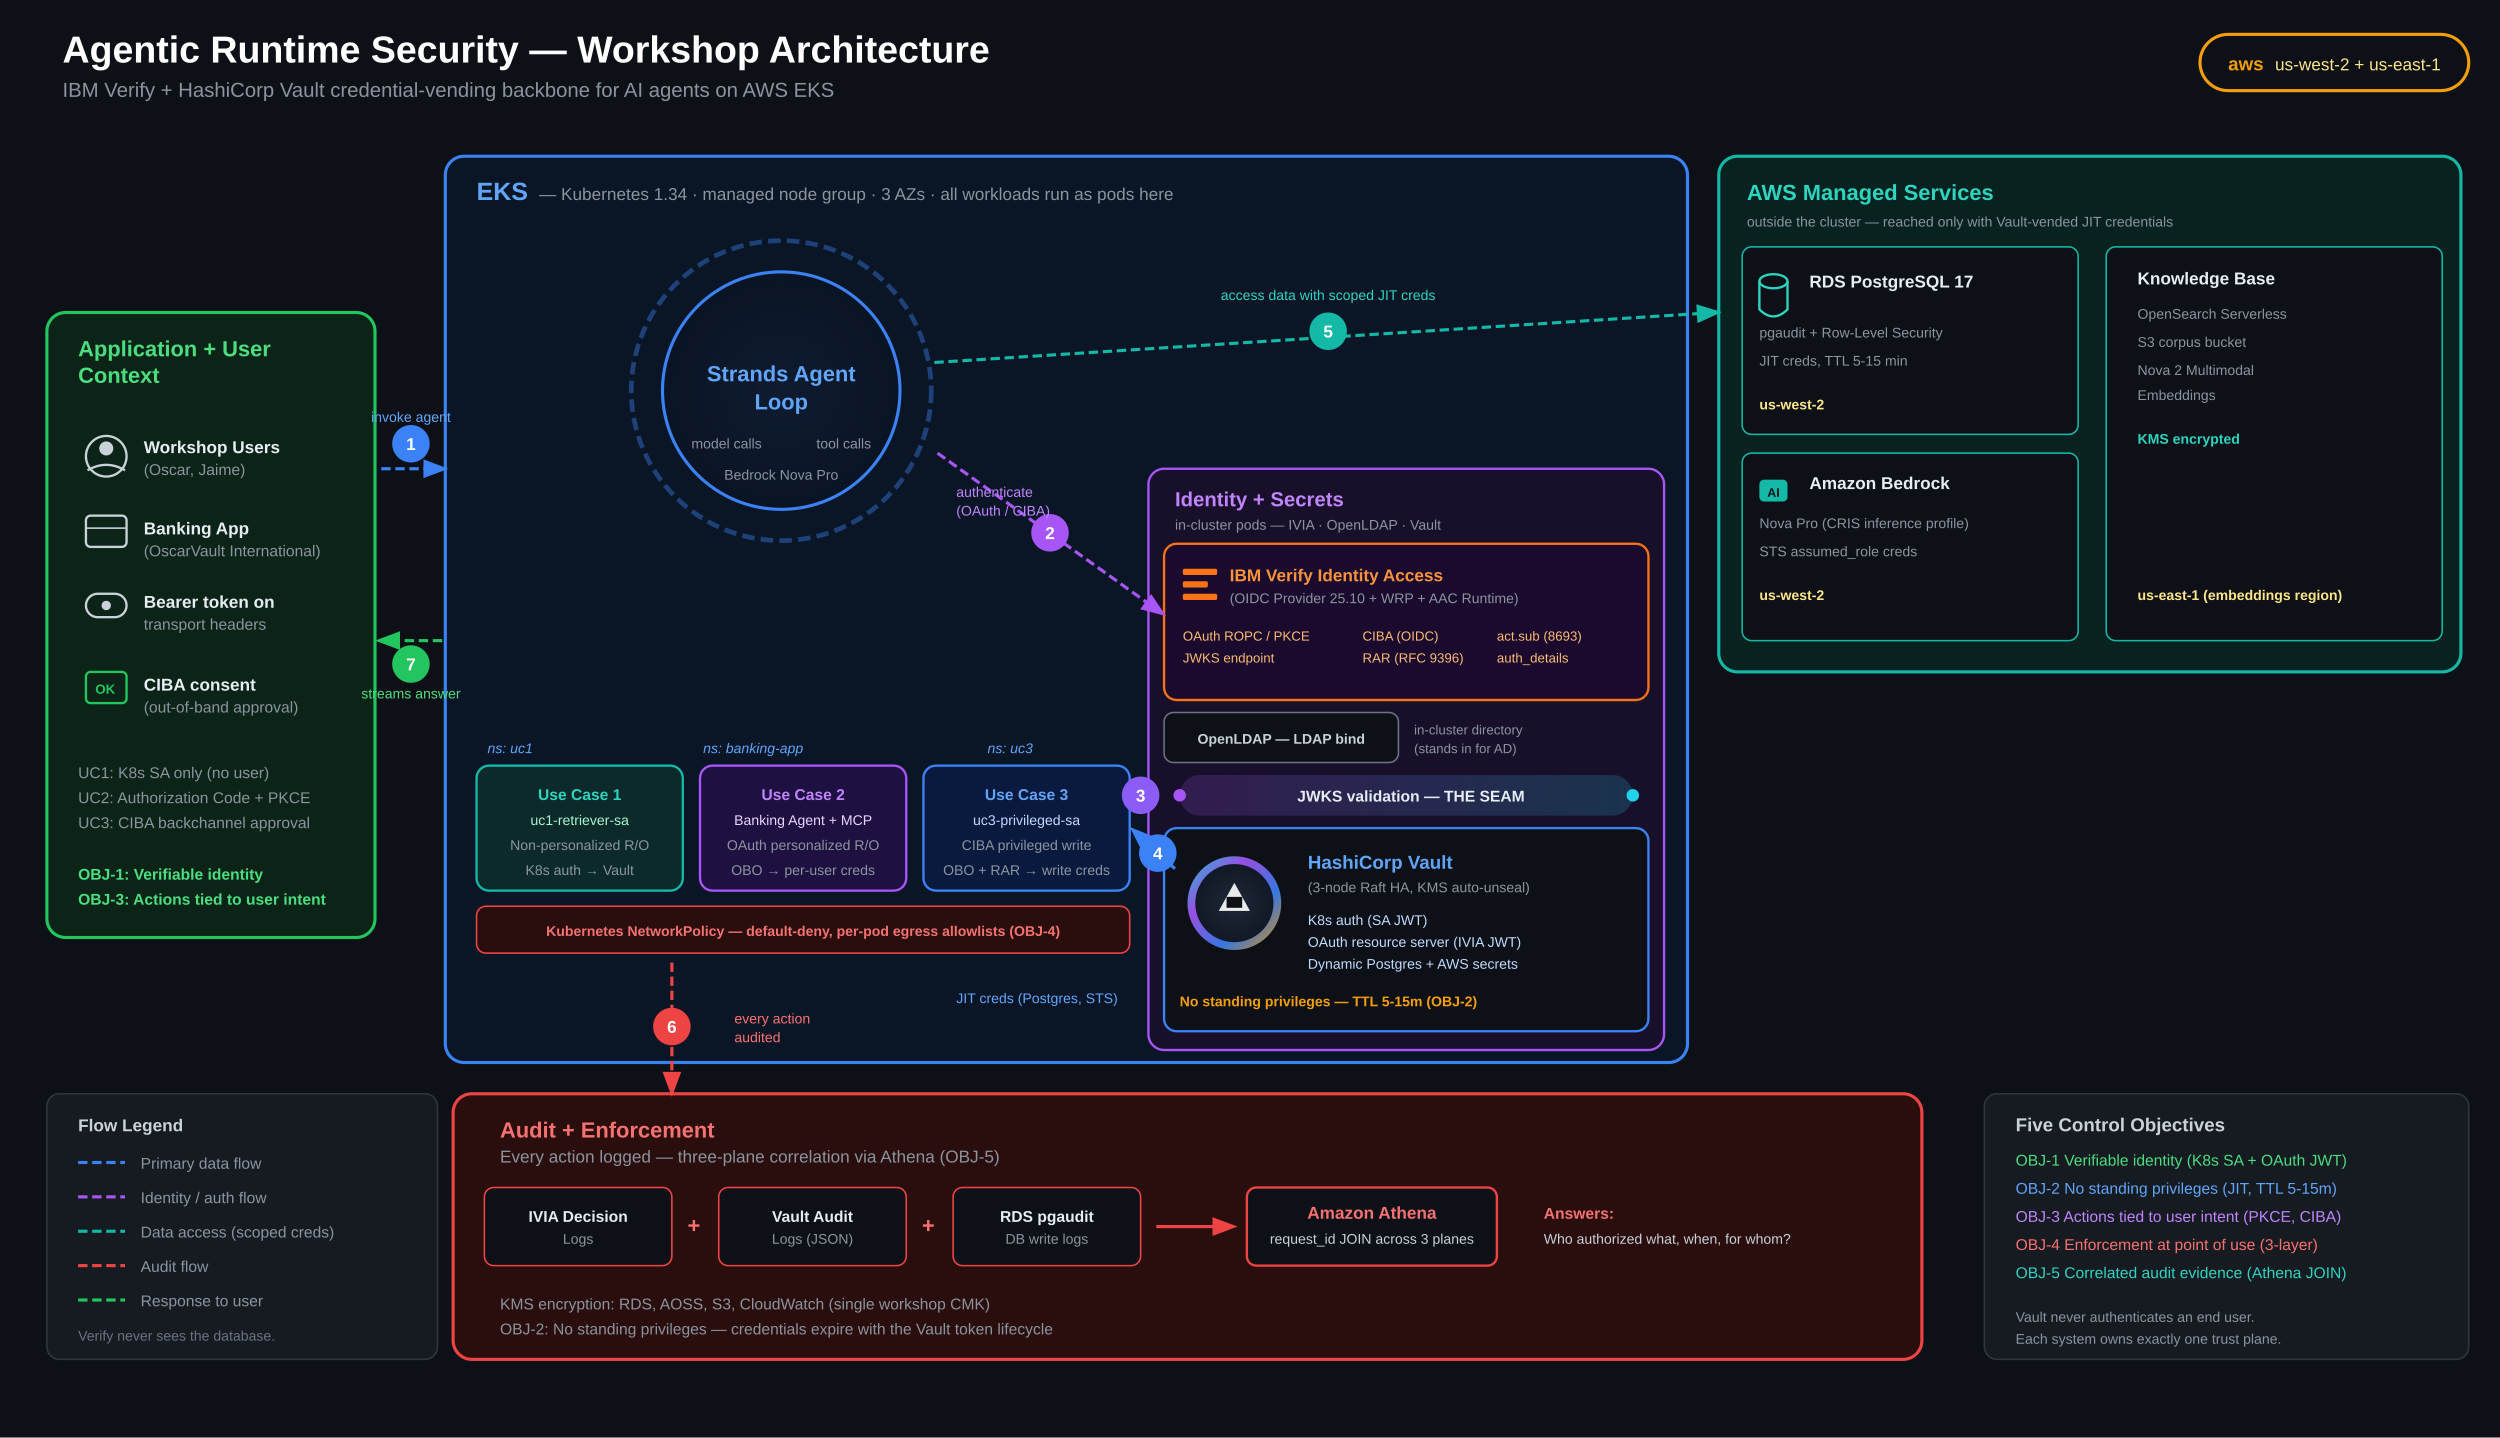
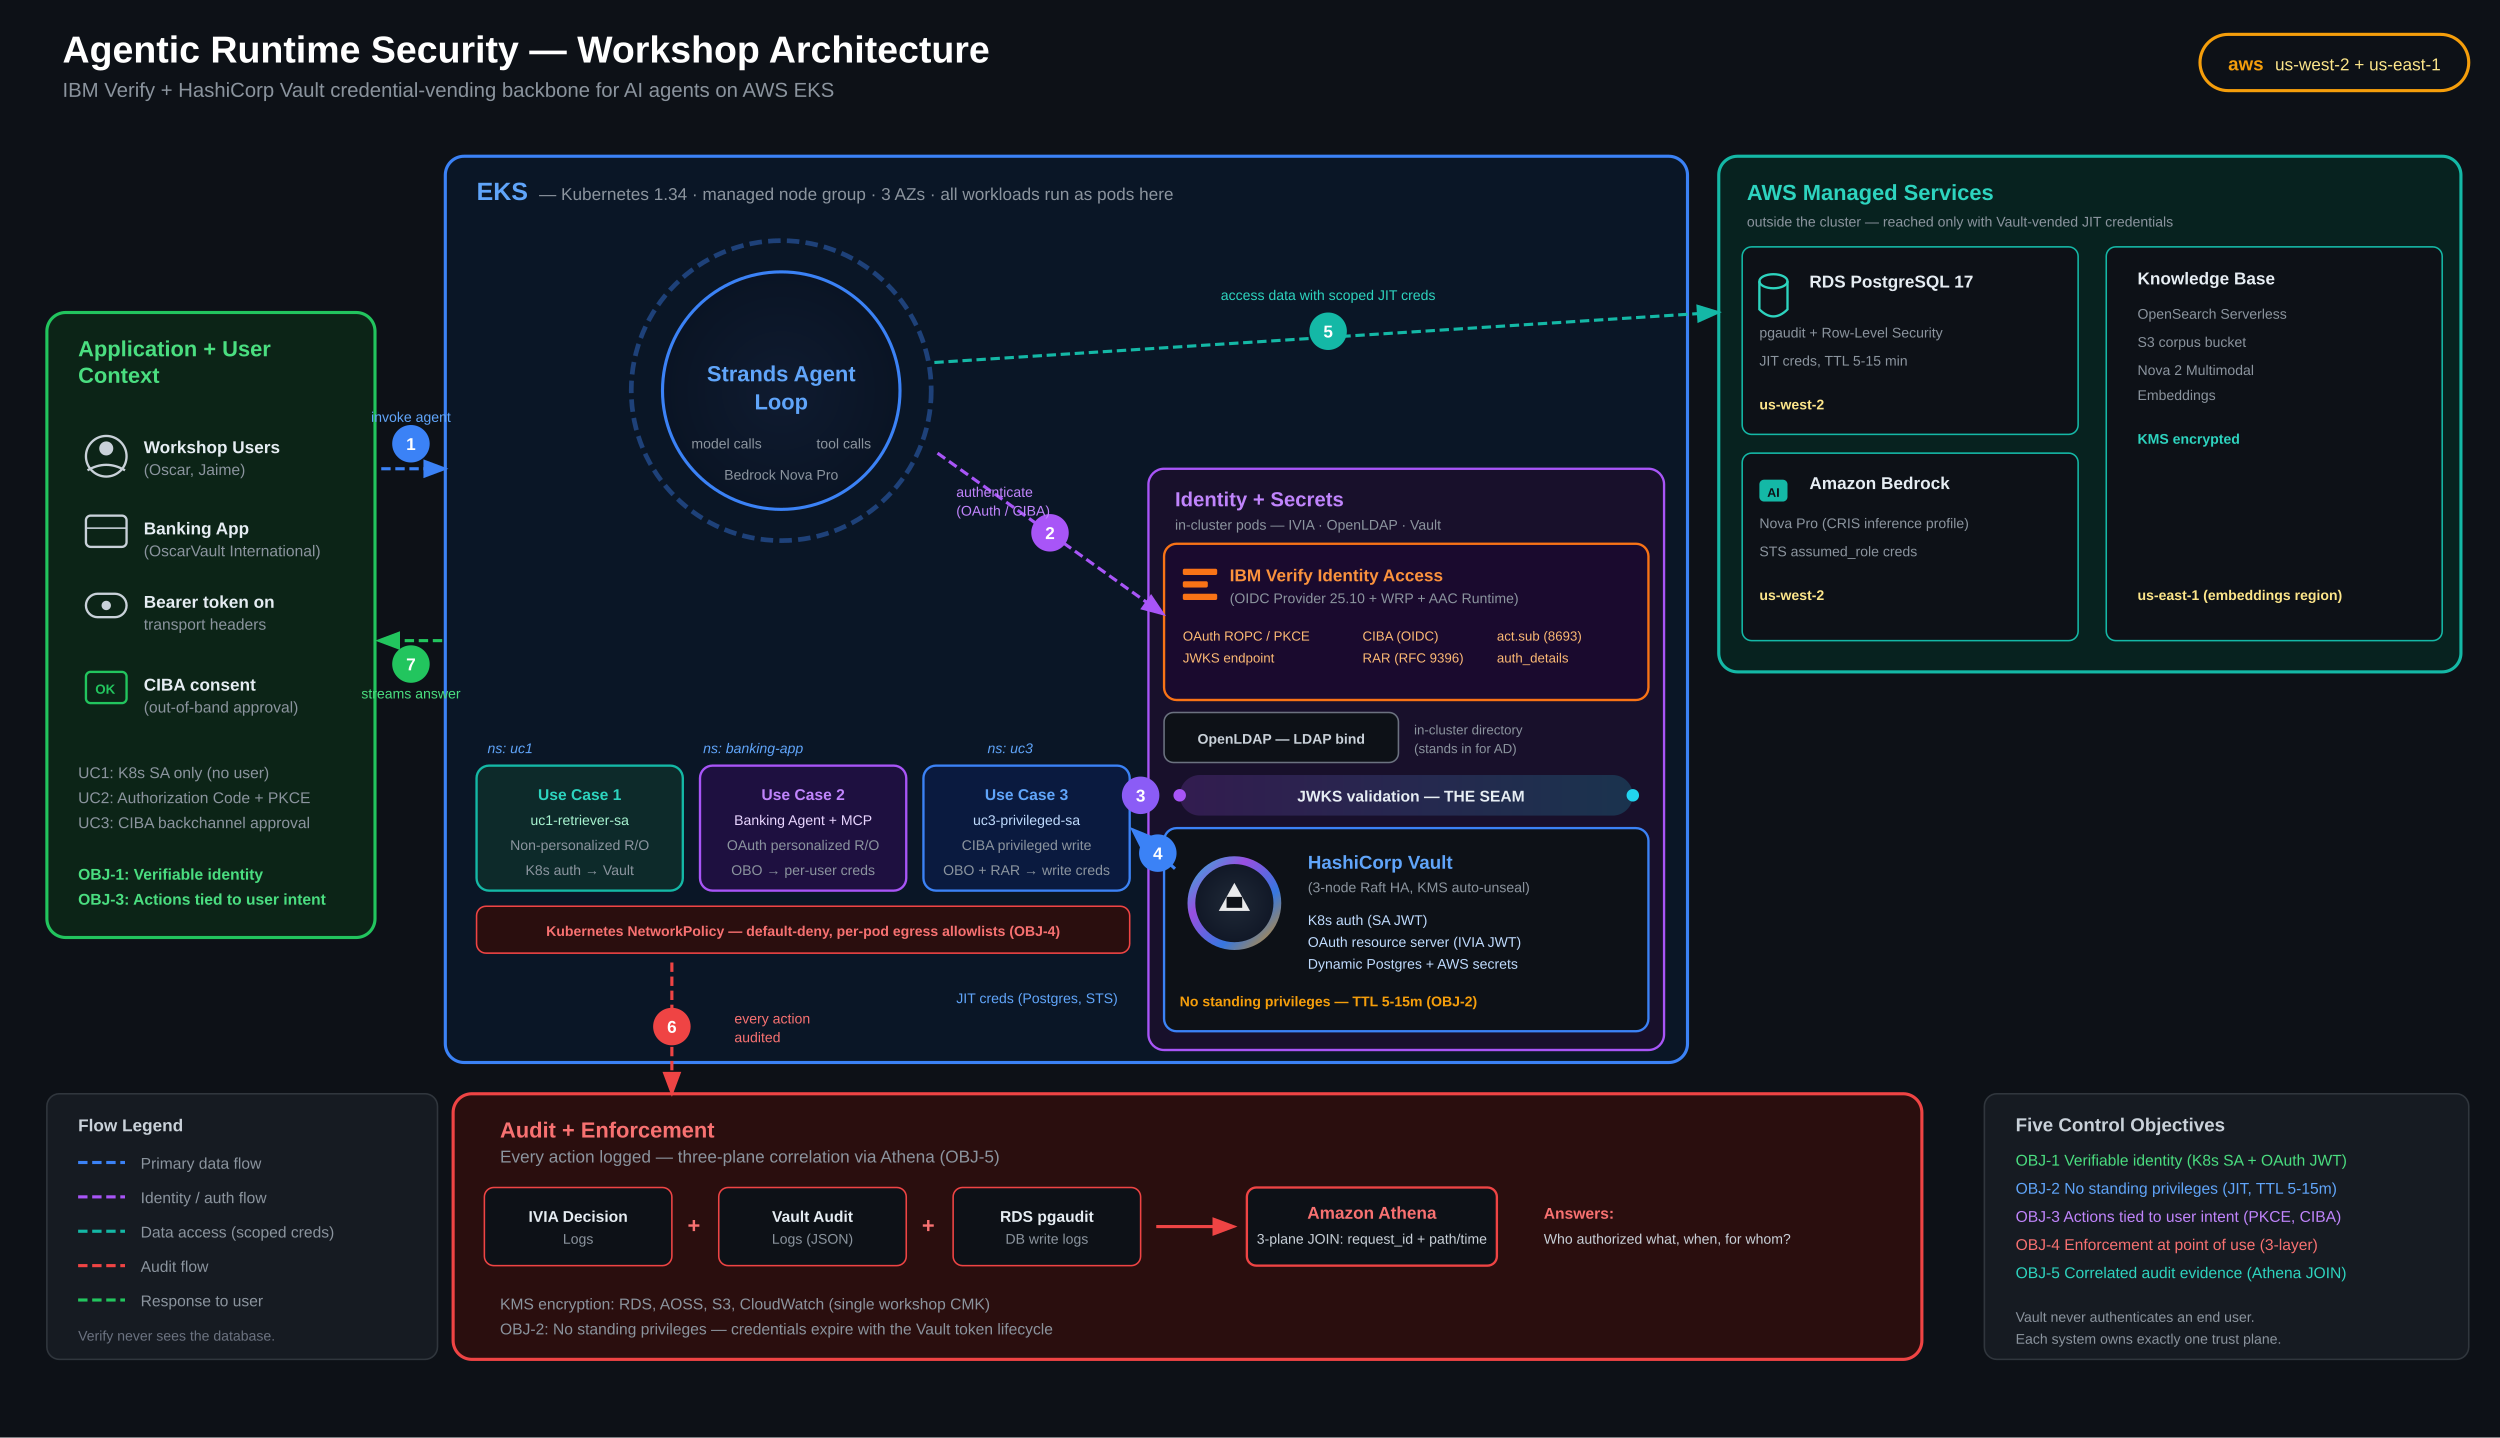
<svg xmlns="http://www.w3.org/2000/svg" viewBox="0 0 1600 920" width="1600" height="920" style="background:#0d1117; font-family: 'Segoe UI', 'Helvetica Neue', Arial, sans-serif;">
  <rect width="1600" height="920" fill="#0d1117" />
  <text x="40" y="40" fill="white" font-size="24" font-weight="bold">Agentic Runtime Security — Workshop Architecture</text>
  <text x="40" y="62" fill="#8b949e" font-size="13">IBM Verify + HashiCorp Vault credential-vending backbone for AI agents on AWS EKS</text>
  <rect x="1408" y="22" width="172" height="36" rx="18" fill="none" stroke="#f59e0b" stroke-width="2" />
  <text x="1426" y="45" fill="#f59e0b" font-size="12" font-weight="bold">aws</text>
  <text x="1456" y="45" fill="#fde68a" font-size="11">us-west-2 + us-east-1</text>
  <defs>
    <marker id="ao-blue" markerWidth="8" markerHeight="8" refX="6" refY="3" orient="auto">
      <path d="M0,0 L0,6 L8,3 z" fill="#3b82f6" />
    </marker>
    <marker id="ao-teal" markerWidth="8" markerHeight="8" refX="6" refY="3" orient="auto">
      <path d="M0,0 L0,6 L8,3 z" fill="#14b8a6" />
    </marker>
    <marker id="ao-purple" markerWidth="8" markerHeight="8" refX="6" refY="3" orient="auto">
      <path d="M0,0 L0,6 L8,3 z" fill="#a855f7" />
    </marker>
    <marker id="ao-red" markerWidth="8" markerHeight="8" refX="6" refY="3" orient="auto">
      <path d="M0,0 L0,6 L8,3 z" fill="#ef4444" />
    </marker>
    <marker id="ao-green" markerWidth="8" markerHeight="8" refX="6" refY="3" orient="auto">
      <path d="M0,0 L0,6 L8,3 z" fill="#22c55e" />
    </marker>
    <marker id="ao-gray" markerWidth="8" markerHeight="8" refX="6" refY="3" orient="auto">
      <path d="M0,0 L0,6 L8,3 z" fill="#6b7280" />
    </marker>
    <radialGradient id="agentRingD" cx="50%" cy="50%" r="50%">
      <stop offset="0%" stop-color="#0f1b30" />
      <stop offset="100%" stop-color="#0a1424" />
    </radialGradient>
    <radialGradient id="vaultCore" cx="50%" cy="50%" r="50%">
      <stop offset="0%" stop-color="#1f2937" />
      <stop offset="100%" stop-color="#111827" />
    </radialGradient>
    <linearGradient id="vaultRingGrad" x1="0%" y1="0%" x2="100%" y2="100%">
      <stop offset="0%" stop-color="#22d3ee" />
      <stop offset="33%" stop-color="#a855f7" />
      <stop offset="66%" stop-color="#3b82f6" />
      <stop offset="100%" stop-color="#f59e0b" />
    </linearGradient>
    <linearGradient id="seamGradD" x1="0%" y1="0%" x2="100%" y2="0%">
      <stop offset="0%" stop-color="#a855f7" />
      <stop offset="100%" stop-color="#22d3ee" />
    </linearGradient>
  </defs>
  <rect x="30" y="200" width="210" height="400" rx="12" fill="#0c2417" stroke="#22c55e" stroke-width="2" />
  <text x="50" y="228" fill="#4ade80" font-size="14" font-weight="bold">Application + User</text>
  <text x="50" y="245" fill="#4ade80" font-size="14" font-weight="bold">Context</text>
  <circle cx="68" cy="292" r="13" fill="none" stroke="#c9d1d9" stroke-width="1.5" />
  <circle cx="68" cy="287" r="4.5" fill="#c9d1d9" />
  <path d="M56,301 Q68,294 80,301" fill="none" stroke="#c9d1d9" stroke-width="1.5" />
  <text x="92" y="290" fill="#e6edf3" font-size="11" font-weight="600">Workshop Users</text>
  <text x="92" y="304" fill="#8b949e" font-size="10">(Oscar, Jaime)</text>
  <rect x="55" y="330" width="26" height="20" rx="3" fill="none" stroke="#c9d1d9" stroke-width="1.5" />
  <line x1="55" y1="338" x2="81" y2="338" stroke="#c9d1d9" stroke-width="1" />
  <text x="92" y="342" fill="#e6edf3" font-size="11" font-weight="600">Banking App</text>
  <text x="92" y="356" fill="#8b949e" font-size="10">(OscarVault International)</text>
  <rect x="55" y="380" width="26" height="15" rx="7.5" fill="none" stroke="#c9d1d9" stroke-width="1.5" />
  <circle cx="68" cy="387.5" r="3" fill="#c9d1d9" />
  <text x="92" y="389" fill="#e6edf3" font-size="11" font-weight="600">Bearer token on</text>
  <text x="92" y="403" fill="#8b949e" font-size="10">transport headers</text>
  <rect x="55" y="430" width="26" height="20" rx="3" fill="none" stroke="#22c55e" stroke-width="1.5" />
  <text x="61" y="444" fill="#22c55e" font-size="8.5" font-weight="bold">OK</text>
  <text x="92" y="442" fill="#e6edf3" font-size="11" font-weight="600">CIBA consent</text>
  <text x="92" y="456" fill="#8b949e" font-size="10">(out-of-band approval)</text>
  <text x="50" y="498" fill="#8b949e" font-size="10">UC1: K8s SA only (no user)</text>
  <text x="50" y="514" fill="#8b949e" font-size="10">UC2: Authorization Code + PKCE</text>
  <text x="50" y="530" fill="#8b949e" font-size="10">UC3: CIBA backchannel approval</text>
  <text x="50" y="563" fill="#4ade80" font-size="10" font-weight="bold">OBJ-1: Verifiable identity</text>
  <text x="50" y="579" fill="#4ade80" font-size="10" font-weight="bold">OBJ-3: Actions tied to user intent</text>
  <rect x="285" y="100" width="795" height="580" rx="12" fill="#0a1626" stroke="#3b82f6" stroke-width="2" />
  <text x="305" y="128" fill="#60a5fa" font-size="16" font-weight="bold">EKS</text>
  <text x="345" y="128" fill="#8b949e" font-size="11">— Kubernetes 1.34 · managed node group · 3 AZs · all workloads run as pods here</text>
  <circle cx="500" cy="250" r="96" fill="none" stroke="#3b82f6" stroke-width="3" stroke-dasharray="8,4" opacity="0.4" />
  <circle cx="500" cy="250" r="76" fill="url(#agentRingD)" stroke="#3b82f6" stroke-width="2" />
  <text x="500" y="244" fill="#60a5fa" font-size="14" font-weight="bold" text-anchor="middle">Strands Agent</text>
  <text x="500" y="262" fill="#60a5fa" font-size="14" font-weight="bold" text-anchor="middle">Loop</text>
  <text x="465" y="287" fill="#8b949e" font-size="9" text-anchor="middle">model calls</text>
  <text x="540" y="287" fill="#8b949e" font-size="9" text-anchor="middle">tool calls</text>
  <text x="500" y="307" fill="#8b949e" font-size="9" text-anchor="middle">Bedrock Nova Pro</text>
  <text x="312" y="482" fill="#60a5fa" font-size="9" font-style="italic">ns: uc1</text>
  <text x="450" y="482" fill="#60a5fa" font-size="9" font-style="italic">ns: banking-app</text>
  <text x="632" y="482" fill="#60a5fa" font-size="9" font-style="italic">ns: uc3</text>
  <rect x="305" y="490" width="132" height="80" rx="8" fill="#0d2a2a" stroke="#14b8a6" stroke-width="1.5" />
  <text x="371" y="512" fill="#2dd4bf" font-size="10" font-weight="bold" text-anchor="middle">Use Case 1</text>
  <text x="371" y="528" fill="#a7f3d0" font-size="9" text-anchor="middle">uc1-retriever-sa</text>
  <text x="371" y="544" fill="#8b949e" font-size="9" text-anchor="middle">Non-personalized R/O</text>
  <text x="371" y="560" fill="#8b949e" font-size="9" text-anchor="middle">K8s auth → Vault</text>
  <rect x="448" y="490" width="132" height="80" rx="8" fill="#1e1040" stroke="#a855f7" stroke-width="1.5" />
  <text x="514" y="512" fill="#c084fc" font-size="10" font-weight="bold" text-anchor="middle">Use Case 2</text>
  <text x="514" y="528" fill="#e9d5ff" font-size="9" text-anchor="middle">Banking Agent + MCP</text>
  <text x="514" y="544" fill="#8b949e" font-size="9" text-anchor="middle">OAuth personalized R/O</text>
  <text x="514" y="560" fill="#8b949e" font-size="9" text-anchor="middle">OBO → per-user creds</text>
  <rect x="591" y="490" width="132" height="80" rx="8" fill="#0a1a3f" stroke="#3b82f6" stroke-width="1.5" />
  <text x="657" y="512" fill="#60a5fa" font-size="10" font-weight="bold" text-anchor="middle">Use Case 3</text>
  <text x="657" y="528" fill="#bfdbfe" font-size="9" text-anchor="middle">uc3-privileged-sa</text>
  <text x="657" y="544" fill="#8b949e" font-size="9" text-anchor="middle">CIBA privileged write</text>
  <text x="657" y="560" fill="#8b949e" font-size="9" text-anchor="middle">OBO + RAR → write creds</text>
  <rect x="305" y="580" width="418" height="30" rx="6" fill="#2a0e0e" stroke="#ef4444" stroke-width="1" />
  <text x="514" y="599" fill="#f87171" font-size="9" font-weight="bold" text-anchor="middle">Kubernetes NetworkPolicy — default-deny, per-pod egress allowlists (OBJ-4)</text>
  <rect x="735" y="300" width="330" height="372" rx="10" fill="#18102b" stroke="#a855f7" stroke-width="1.5" />
  <text x="752" y="324" fill="#c084fc" font-size="13" font-weight="bold">Identity + Secrets</text>
  <text x="752" y="339" fill="#8b949e" font-size="9">in-cluster pods — IVIA · OpenLDAP · Vault</text>
  <rect x="745" y="348" width="310" height="100" rx="8" fill="#1a0a2e" stroke="#f97316" stroke-width="1.5" />
  <rect x="757" y="364" width="22" height="4" rx="1" fill="#f97316" />
  <rect x="757" y="372" width="16" height="4" rx="1" fill="#f97316" />
  <rect x="757" y="380" width="22" height="4" rx="1" fill="#f97316" />
  <text x="787" y="372" fill="#fb923c" font-size="11" font-weight="bold">IBM Verify Identity Access</text>
  <text x="787" y="386" fill="#8b949e" font-size="9">(OIDC Provider 25.10 + WRP + AAC Runtime)</text>
  <text x="757" y="410" fill="#fdba74" font-size="8.5">OAuth ROPC / PKCE</text>
  <text x="872" y="410" fill="#fdba74" font-size="8.5">CIBA (OIDC)</text>
  <text x="958" y="410" fill="#fdba74" font-size="8.5">act.sub (8693)</text>
  <text x="757" y="424" fill="#fdba74" font-size="8.5">JWKS endpoint</text>
  <text x="872" y="424" fill="#fdba74" font-size="8.5">RAR (RFC 9396)</text>
  <text x="958" y="424" fill="#fdba74" font-size="8.5">auth_details</text>
  <rect x="745" y="456" width="150" height="32" rx="6" fill="#0d1117" stroke="#6b7280" stroke-width="1" />
  <text x="820" y="476" fill="#c9d1d9" font-size="9" font-weight="600" text-anchor="middle">OpenLDAP — LDAP bind</text>
  <text x="905" y="470" fill="#8b949e" font-size="8.5">in-cluster directory</text>
  <text x="905" y="482" fill="#8b949e" font-size="8.5">(stands in for AD)</text>
  <rect x="755" y="496" width="290" height="26" rx="13" fill="url(#seamGradD)" opacity="0.18" />
  <line x1="755" y1="509" x2="1045" y2="509" stroke="url(#seamGradD)" stroke-width="3" />
  <text x="903" y="513" fill="#e6edf3" font-size="10" font-weight="bold" text-anchor="middle">JWKS validation — THE SEAM</text>
  <circle cx="755" cy="509" r="4" fill="#a855f7" />
  <circle cx="1045" cy="509" r="4" fill="#22d3ee" />
  <rect x="745" y="530" width="310" height="130" rx="8" fill="#0d1117" stroke="#3b82f6" stroke-width="1.5" />
  <circle cx="790" cy="578" r="30" fill="url(#vaultRingGrad)" opacity="0.9" />
  <circle cx="790" cy="578" r="25" fill="url(#vaultCore)" />
  <polygon points="790,565 780,583 800,583" fill="white" opacity="0.9" />
  <rect x="785" y="574" width="10" height="7" fill="#0d1117" />
  <text x="837" y="556" fill="#60a5fa" font-size="12" font-weight="bold">HashiCorp Vault</text>
  <text x="837" y="571" fill="#8b949e" font-size="9">(3-node Raft HA, KMS auto-unseal)</text>
  <text x="837" y="592" fill="#bfdbfe" font-size="9">K8s auth (SA JWT)</text>
  <text x="837" y="606" fill="#bfdbfe" font-size="9">OAuth resource server (IVIA JWT)</text>
  <text x="837" y="620" fill="#bfdbfe" font-size="9">Dynamic Postgres + AWS secrets</text>
  <text x="755" y="644" fill="#f59e0b" font-size="9" font-weight="bold">No standing privileges — TTL 5-15m (OBJ-2)</text>
  <rect x="1100" y="100" width="475" height="330" rx="12" fill="#07221f" stroke="#14b8a6" stroke-width="2" />
  <text x="1118" y="128" fill="#2dd4bf" font-size="14" font-weight="bold">AWS Managed Services</text>
  <text x="1118" y="145" fill="#8b949e" font-size="9">outside the cluster — reached only with Vault-vended JIT credentials</text>
  <rect x="1115" y="158" width="215" height="120" rx="6" fill="#0d1117" stroke="#14b8a6" stroke-width="1" />
  <ellipse cx="1135" cy="180" rx="9" ry="4.5" fill="none" stroke="#2dd4bf" stroke-width="1.5" />
  <path d="M1126,180 L1126,198 Q1135,207 1144,198 L1144,180" fill="none" stroke="#2dd4bf" stroke-width="1.5" />
  <text x="1158" y="184" fill="#e6edf3" font-size="11" font-weight="600">RDS PostgreSQL 17</text>
  <text x="1126" y="216" fill="#8b949e" font-size="9">pgaudit + Row-Level Security</text>
  <text x="1126" y="234" fill="#8b949e" font-size="9">JIT creds, TTL 5-15 min</text>
  <text x="1126" y="262" fill="#fde68a" font-size="9" font-weight="bold">us-west-2</text>
  <rect x="1115" y="290" width="215" height="120" rx="6" fill="#0d1117" stroke="#14b8a6" stroke-width="1" />
  <rect x="1126" y="307" width="18" height="14" rx="3" fill="#14b8a6" />
  <text x="1131" y="318" fill="#0d1117" font-size="8" font-weight="bold">AI</text>
  <text x="1158" y="313" fill="#e6edf3" font-size="11" font-weight="600">Amazon Bedrock</text>
  <text x="1126" y="338" fill="#8b949e" font-size="9">Nova Pro (CRIS inference profile)</text>
  <text x="1126" y="356" fill="#8b949e" font-size="9">STS assumed_role creds</text>
  <text x="1126" y="384" fill="#fde68a" font-size="9" font-weight="bold">us-west-2</text>
  <rect x="1348" y="158" width="215" height="252" rx="6" fill="#0d1117" stroke="#14b8a6" stroke-width="1" />
  <text x="1368" y="182" fill="#e6edf3" font-size="11" font-weight="600">Knowledge Base</text>
  <text x="1368" y="204" fill="#8b949e" font-size="9">OpenSearch Serverless</text>
  <text x="1368" y="222" fill="#8b949e" font-size="9">S3 corpus bucket</text>
  <text x="1368" y="240" fill="#8b949e" font-size="9">Nova 2 Multimodal</text>
  <text x="1368" y="256" fill="#8b949e" font-size="9">Embeddings</text>
  <text x="1368" y="284" fill="#2dd4bf" font-size="9" font-weight="bold">KMS encrypted</text>
  <text x="1368" y="384" fill="#fde68a" font-size="9" font-weight="bold">us-east-1 (embeddings region)</text>
  <rect x="290" y="700" width="940" height="170" rx="12" fill="#2a0e0e" stroke="#ef4444" stroke-width="2" />
  <text x="320" y="728" fill="#f87171" font-size="14" font-weight="bold">Audit + Enforcement</text>
  <text x="320" y="744" fill="#8b949e" font-size="11">Every action logged — three-plane correlation via Athena (OBJ-5)</text>
  <rect x="310" y="760" width="120" height="50" rx="6" fill="#0d1117" stroke="#ef4444" stroke-width="1" />
  <text x="370" y="782" fill="#e6edf3" font-size="10" font-weight="600" text-anchor="middle">IVIA Decision</text>
  <text x="370" y="796" fill="#8b949e" font-size="9" text-anchor="middle">Logs</text>
  <text x="440" y="789" fill="#f87171" font-size="14" font-weight="bold">+</text>
  <rect x="460" y="760" width="120" height="50" rx="6" fill="#0d1117" stroke="#ef4444" stroke-width="1" />
  <text x="520" y="782" fill="#e6edf3" font-size="10" font-weight="600" text-anchor="middle">Vault Audit</text>
  <text x="520" y="796" fill="#8b949e" font-size="9" text-anchor="middle">Logs (JSON)</text>
  <text x="590" y="789" fill="#f87171" font-size="14" font-weight="bold">+</text>
  <rect x="610" y="760" width="120" height="50" rx="6" fill="#0d1117" stroke="#ef4444" stroke-width="1" />
  <text x="670" y="782" fill="#e6edf3" font-size="10" font-weight="600" text-anchor="middle">RDS pgaudit</text>
  <text x="670" y="796" fill="#8b949e" font-size="9" text-anchor="middle">DB write logs</text>
  <line x1="740" y1="785" x2="788" y2="785" stroke="#ef4444" stroke-width="2" marker-end="url(#ao-red)" />
  <rect x="798" y="760" width="160" height="50" rx="6" fill="#0d1117" stroke="#ef4444" stroke-width="1.5" />
  <text x="878" y="780" fill="#f87171" font-size="11" font-weight="bold" text-anchor="middle">Amazon Athena</text>
-   <text x="878" y="796" fill="#c9d1d9" font-size="9" text-anchor="middle">request_id JOIN across 3 planes</text>
+   <text x="878" y="796" fill="#c9d1d9" font-size="9" text-anchor="middle">3-plane JOIN: request_id + path/time</text>
  <rect x="978" y="760" width="240" height="50" rx="6" fill="#2a0e0e" stroke="none" />
  <text x="988" y="780" fill="#f87171" font-size="10" font-weight="bold">Answers:</text>
  <text x="988" y="796" fill="#c9d1d9" font-size="9">Who authorized what, when, for whom?</text>
  <text x="320" y="838" fill="#8b949e" font-size="10">KMS encryption: RDS, AOSS, S3, CloudWatch (single workshop CMK)</text>
  <text x="320" y="854" fill="#8b949e" font-size="10">OBJ-2: No standing privileges — credentials expire with the Vault token lifecycle</text>
  <line x1="244" y1="300" x2="283" y2="300" stroke="#3b82f6" stroke-width="2" stroke-dasharray="6,3" marker-end="url(#ao-blue)" />
  <circle cx="263" cy="284" r="12" fill="#3b82f6" />
  <text x="263" y="288" fill="white" font-size="11" font-weight="bold" text-anchor="middle">1</text>
  <text x="263" y="270" fill="#60a5fa" font-size="9" text-anchor="middle">invoke agent</text>
  <line x1="600" y1="290" x2="743" y2="392" stroke="#a855f7" stroke-width="2" stroke-dasharray="6,3" marker-end="url(#ao-purple)" />
  <circle cx="672" cy="341" r="12" fill="#a855f7" />
  <text x="672" y="345" fill="white" font-size="11" font-weight="bold" text-anchor="middle">2</text>
  <text x="612" y="318" fill="#c084fc" font-size="9">authenticate</text>
  <text x="612" y="330" fill="#c084fc" font-size="9">(OAuth / CIBA)</text>
  <circle cx="730" cy="509" r="12" fill="#8b5cf6" />
  <text x="730" y="513" fill="white" font-size="11" font-weight="bold" text-anchor="middle">3</text>
  <line x1="752" y1="556" x2="726" y2="532" stroke="#3b82f6" stroke-width="2" stroke-dasharray="6,3" marker-end="url(#ao-blue)" />
  <circle cx="741" cy="546" r="12" fill="#3b82f6" />
  <text x="741" y="550" fill="white" font-size="11" font-weight="bold" text-anchor="middle">4</text>
  <text x="612" y="642" fill="#60a5fa" font-size="9">JIT creds (Postgres, STS)</text>
  <line x1="598" y1="232" x2="1098" y2="200" stroke="#14b8a6" stroke-width="2" stroke-dasharray="6,3" marker-end="url(#ao-teal)" />
  <circle cx="850" cy="212" r="12" fill="#14b8a6" />
  <text x="850" y="216" fill="white" font-size="11" font-weight="bold" text-anchor="middle">5</text>
  <text x="850" y="192" fill="#2dd4bf" font-size="9" text-anchor="middle">access data with scoped JIT creds</text>
  <line x1="430" y1="616" x2="430" y2="698" stroke="#ef4444" stroke-width="2" stroke-dasharray="6,3" marker-end="url(#ao-red)" />
  <circle cx="430" cy="657" r="12" fill="#ef4444" />
  <text x="430" y="661" fill="white" font-size="11" font-weight="bold" text-anchor="middle">6</text>
  <text x="470" y="655" fill="#f87171" font-size="9">every action</text>
  <text x="470" y="667" fill="#f87171" font-size="9">audited</text>
  <line x1="283" y1="410" x2="244" y2="410" stroke="#22c55e" stroke-width="2" stroke-dasharray="6,3" marker-end="url(#ao-green)" />
  <circle cx="263" cy="425" r="12" fill="#22c55e" />
  <text x="263" y="429" fill="white" font-size="11" font-weight="bold" text-anchor="middle">7</text>
  <text x="263" y="447" fill="#4ade80" font-size="9" text-anchor="middle">streams answer</text>
  <rect x="30" y="700" width="250" height="170" rx="8" fill="#161b22" stroke="#30363d" stroke-width="1" />
  <text x="50" y="724" fill="#c9d1d9" font-size="11" font-weight="bold">Flow Legend</text>
  <line x1="50" y1="744" x2="80" y2="744" stroke="#3b82f6" stroke-width="2" stroke-dasharray="6,3" />
  <text x="90" y="748" fill="#8b949e" font-size="10">Primary data flow</text>
  <line x1="50" y1="766" x2="80" y2="766" stroke="#a855f7" stroke-width="2" stroke-dasharray="6,3" />
  <text x="90" y="770" fill="#8b949e" font-size="10">Identity / auth flow</text>
  <line x1="50" y1="788" x2="80" y2="788" stroke="#14b8a6" stroke-width="2" stroke-dasharray="6,3" />
  <text x="90" y="792" fill="#8b949e" font-size="10">Data access (scoped creds)</text>
  <line x1="50" y1="810" x2="80" y2="810" stroke="#ef4444" stroke-width="2" stroke-dasharray="6,3" />
  <text x="90" y="814" fill="#8b949e" font-size="10">Audit flow</text>
  <line x1="50" y1="832" x2="80" y2="832" stroke="#22c55e" stroke-width="2" stroke-dasharray="6,3" />
  <text x="90" y="836" fill="#8b949e" font-size="10">Response to user</text>
  <text x="50" y="858" fill="#6b7280" font-size="9">Verify never sees the database.</text>
  <rect x="1270" y="700" width="310" height="170" rx="8" fill="#161b22" stroke="#30363d" stroke-width="1" />
  <text x="1290" y="724" fill="#c9d1d9" font-size="12" font-weight="bold">Five Control Objectives</text>
  <text x="1290" y="746" fill="#4ade80" font-size="10">OBJ-1  Verifiable identity (K8s SA + OAuth JWT)</text>
  <text x="1290" y="764" fill="#60a5fa" font-size="10">OBJ-2  No standing privileges (JIT, TTL 5-15m)</text>
  <text x="1290" y="782" fill="#c084fc" font-size="10">OBJ-3  Actions tied to user intent (PKCE, CIBA)</text>
  <text x="1290" y="800" fill="#f87171" font-size="10">OBJ-4  Enforcement at point of use (3-layer)</text>
  <text x="1290" y="818" fill="#2dd4bf" font-size="10">OBJ-5  Correlated audit evidence (Athena JOIN)</text>
  <text x="1290" y="846" fill="#8b949e" font-size="9">Vault never authenticates an end user.</text>
  <text x="1290" y="860" fill="#8b949e" font-size="9">Each system owns exactly one trust plane.</text>
</svg>
